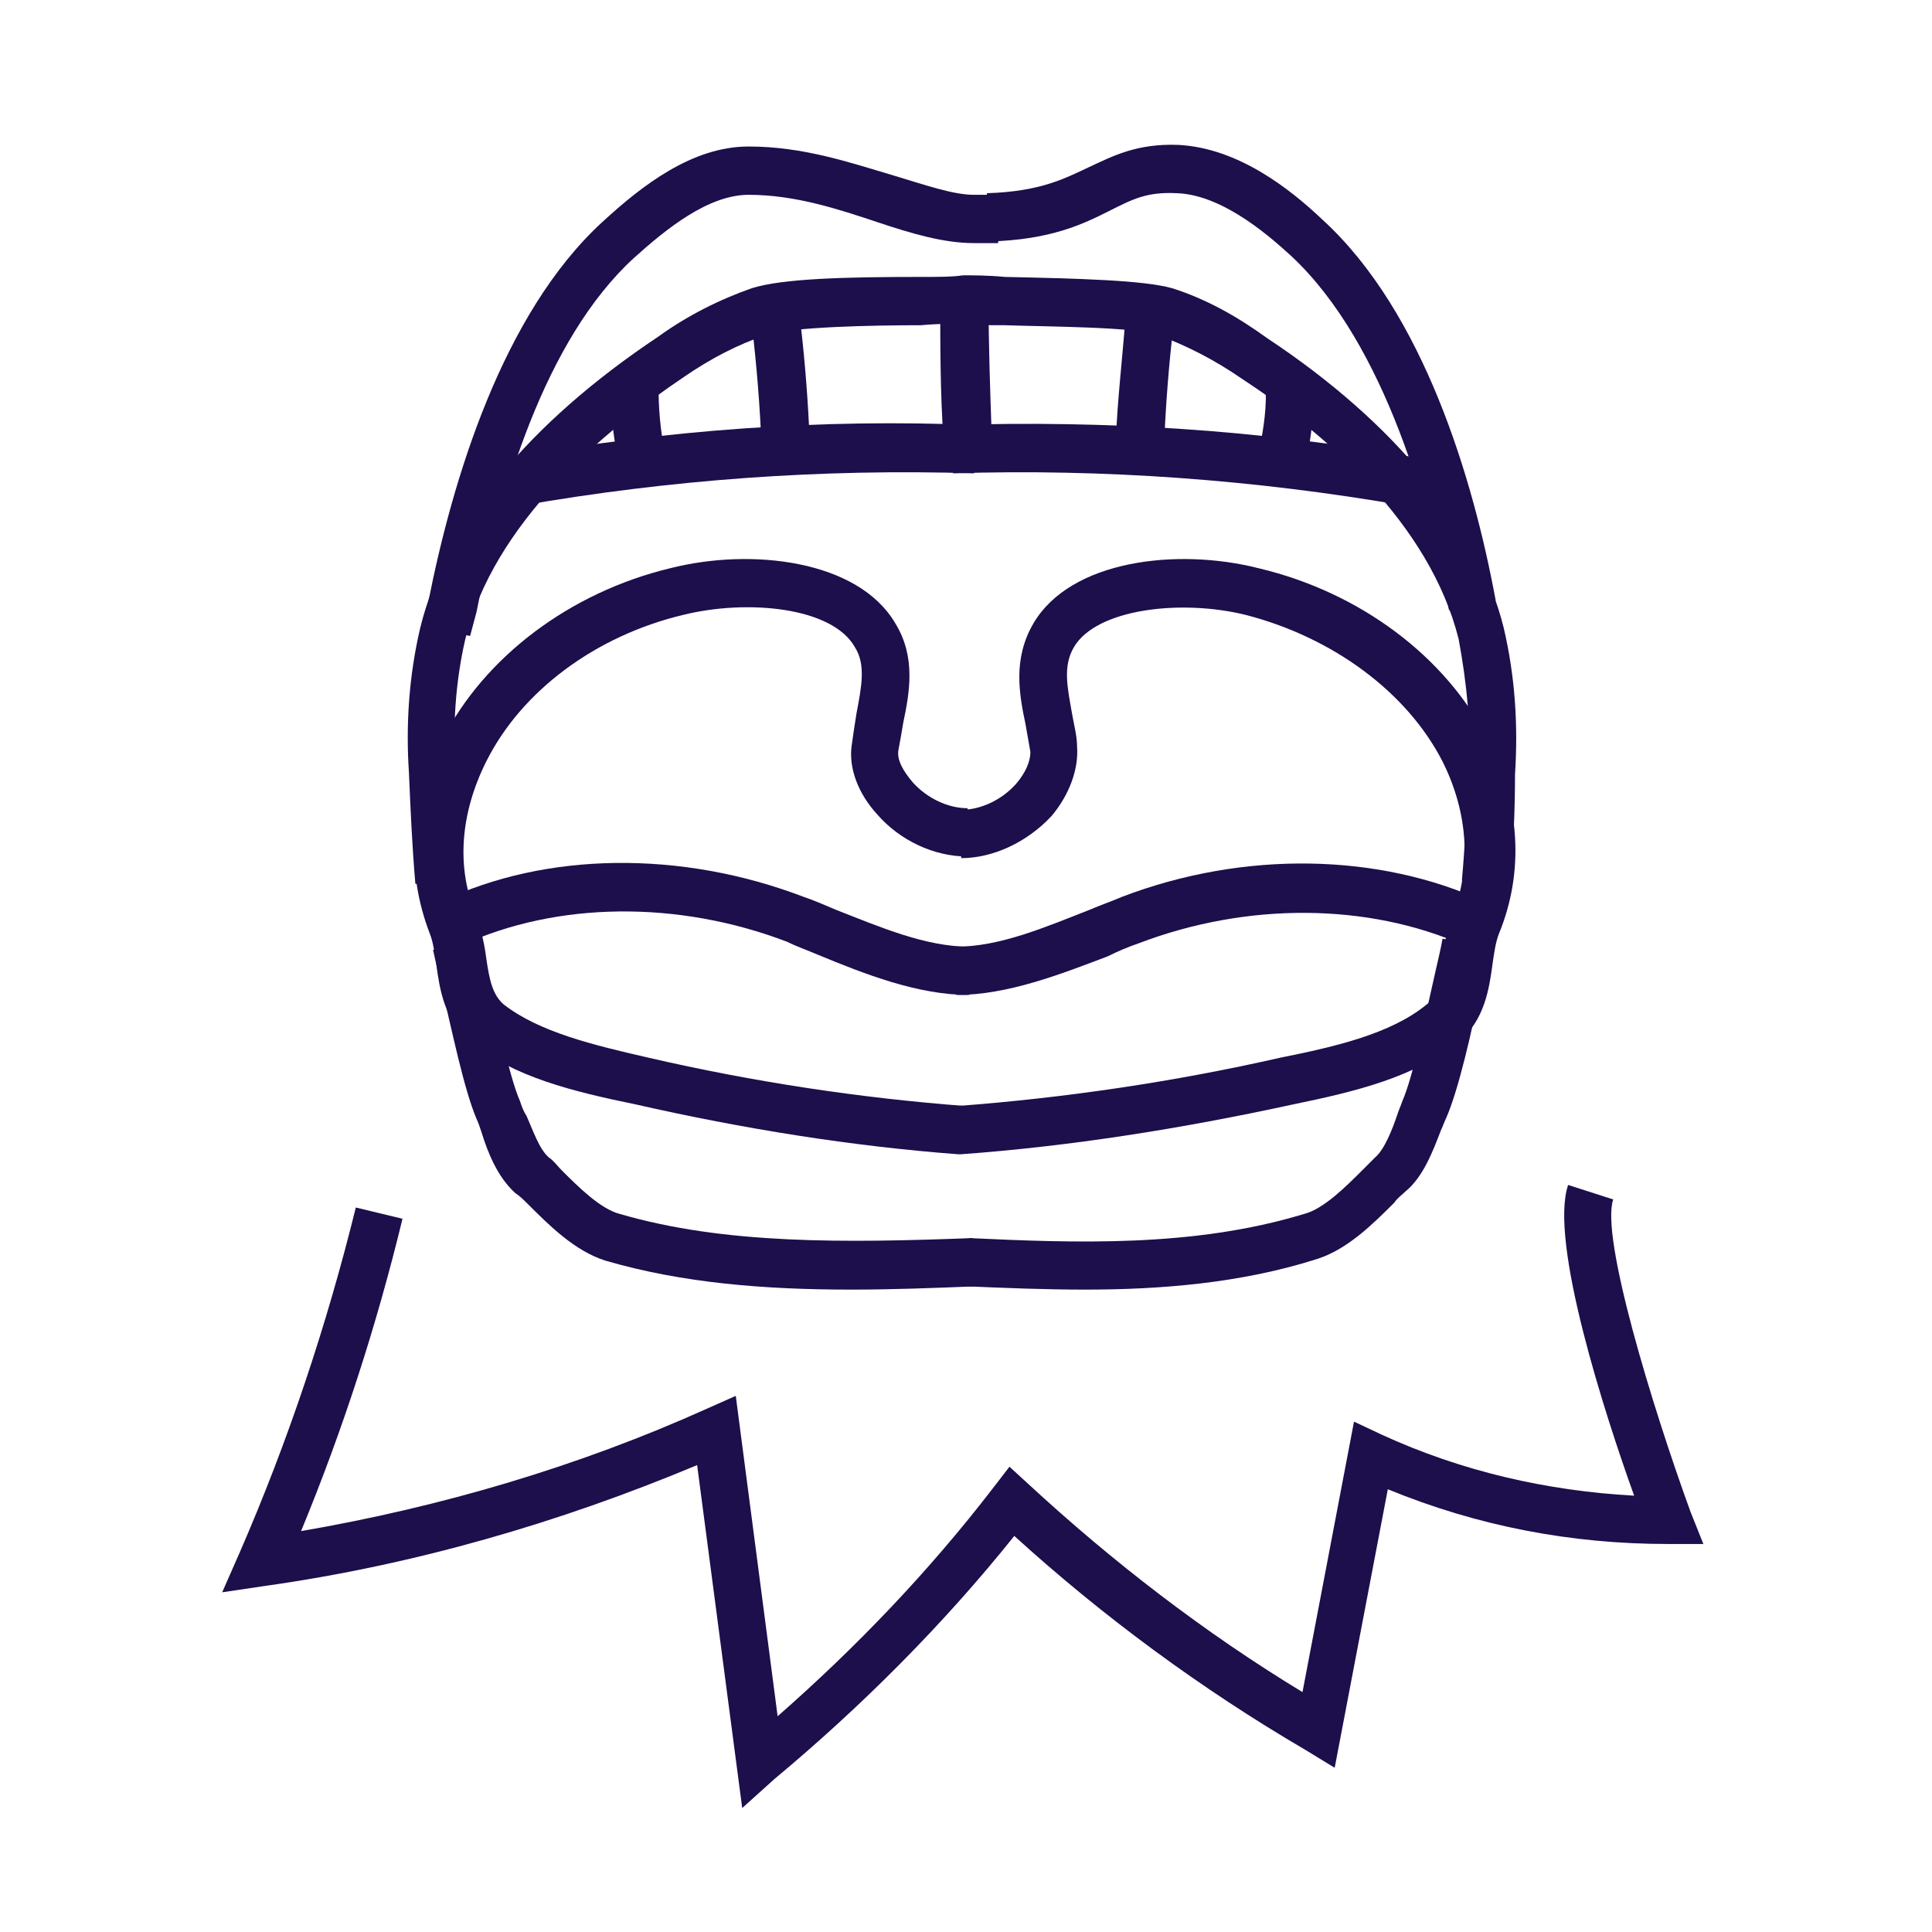
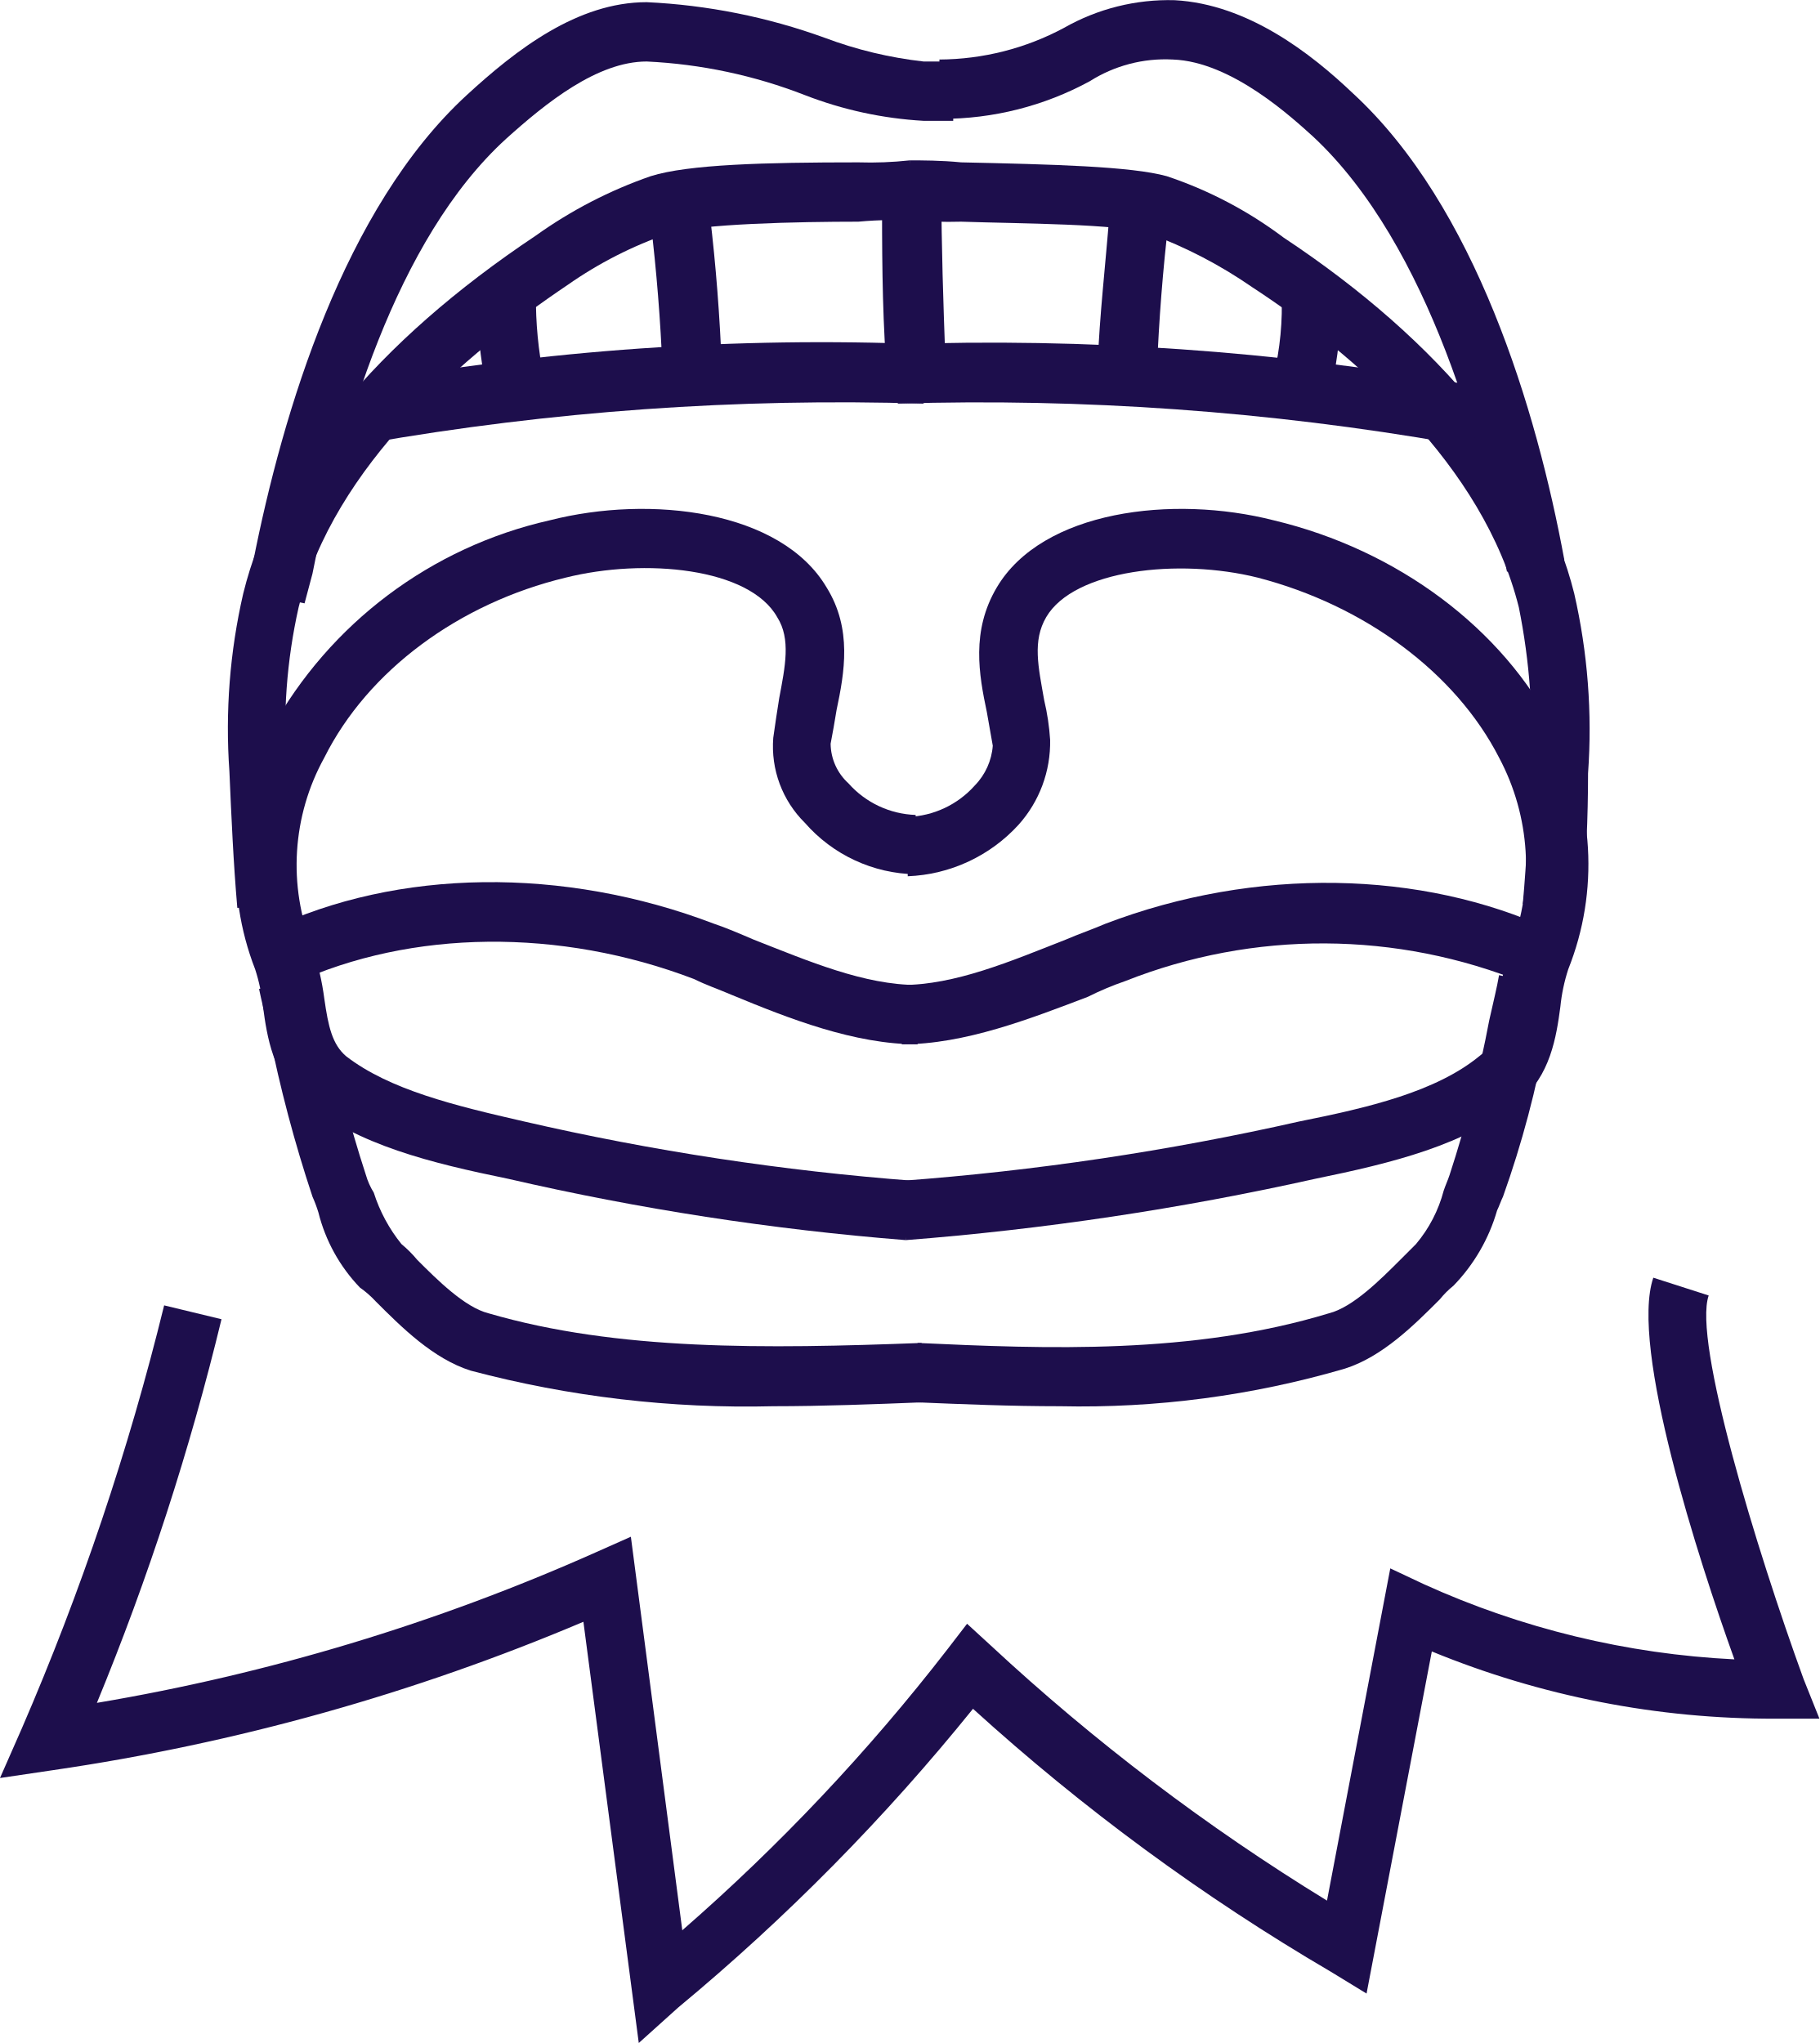
- <svg xmlns="http://www.w3.org/2000/svg" version="1.1" id="Layer_1" x="0px" y="0px" viewBox="0 0 120 120" style="enable-background:new 0 0 120 120;" xml:space="preserve">
-   <style type="text/css">
- 	.st0{fill:#1D0E4C;}
- </style>
-   <path class="st0" d="M60.2,61.8c-3.2,0-6.5-1.3-9.4-2.5c-0.7-0.3-1.3-0.5-1.9-0.8c-6.8-2.6-14.3-2.5-20.2,0.2l-1.3-2.7  c6.5-3.1,14.9-3.2,22.5-0.3c0.6,0.2,1.3,0.5,2,0.8c2.8,1.1,5.6,2.3,8.3,2.3L60.2,61.8z" />
-   <path class="st0" d="M59.6,71.7c-6.7-0.5-13.5-1.6-20.1-3.1c-3.9-0.8-7.6-1.7-10.3-3.9c-1.6-1.3-1.9-3.3-2.1-4.8  c-0.1-0.7-0.2-1.4-0.4-1.9c-1.5-3.9-1.3-8.1,0.8-12.1c2.6-5.1,7.9-9.1,14.1-10.6c5.1-1.3,11.7-0.5,14,3.4c1.3,2.1,0.9,4.3,0.5,6.2  c-0.1,0.6-0.2,1.2-0.3,1.7c-0.1,0.6,0.3,1.3,0.9,2c0.9,1,2.2,1.6,3.4,1.6v3c-2.1,0-4.2-1-5.6-2.6c-1.2-1.3-1.8-2.9-1.6-4.3  c0.1-0.7,0.2-1.4,0.3-2c0.3-1.6,0.6-3-0.1-4.1c-1.4-2.5-6.7-3-10.7-2c-5.4,1.3-10,4.7-12.2,9.1c-1.6,3.2-1.9,6.6-0.6,9.6  c0.3,0.9,0.5,1.8,0.6,2.6c0.2,1.4,0.4,2.3,1.1,2.9c2.2,1.7,5.5,2.5,9,3.3c6.5,1.5,13.1,2.5,19.7,3L59.6,71.7z" />
-   <path class="st0" d="M25.8,54.9c-0.2-2.3-0.3-4.6-0.4-6.9c-0.2-3,0-6,0.7-9c1.6-6.5,6.7-12.7,14.8-18.1c1.8-1.3,3.8-2.3,5.8-3  c1.9-0.6,5.8-0.7,10.5-0.7c1.1,0,2,0,2.6-0.1l0.1,3c-0.6,0-1.6,0-2.7,0.1c-3,0-8,0.1-9.6,0.6c-1.8,0.6-3.5,1.5-5.1,2.6  c-5.2,3.5-11.8,9.1-13.6,16.3c-0.6,2.6-0.8,5.4-0.6,8.2c0.1,2.3,0.2,4.5,0.4,6.8L25.8,54.9z" />
-   <path class="st0" d="M52.9,80.1c-5.4,0-10.5-0.4-15.3-1.8c-1.9-0.6-3.5-2.2-4.8-3.5c-0.3-0.3-0.5-0.5-0.8-0.7  c-1.1-1-1.7-2.5-2.1-3.8c-0.1-0.3-0.2-0.6-0.3-0.8c-0.8-1.9-1.5-5.4-2.2-8.3c-0.2-0.9-0.4-1.7-0.5-2.2l2.9-0.7  c0.1,0.6,0.3,1.4,0.5,2.3c0.6,2.6,1.3,6.2,2,7.8c0.1,0.3,0.2,0.6,0.4,0.9c0.4,0.9,0.8,2.1,1.4,2.6c0.3,0.2,0.5,0.5,0.8,0.8  c1,1,2.4,2.4,3.6,2.7c6.5,1.9,14,1.8,21.9,1.5l0.1,3C58,80,55.4,80.1,52.9,80.1z" />
-   <path class="st0" d="M29.2,39.5l-2.9-0.6l0.3-1.5c1.5-7.6,4.6-17.9,10.8-23.6c2.5-2.3,5.6-4.7,9.1-4.7c3.4,0,6.3,1,9,1.8  c2,0.6,3.7,1.2,5,1.2h1.5v3h-1.5c-1.9,0-3.9-0.6-6-1.3c-2.4-0.8-5.1-1.7-8-1.7c-2.5,0-5.1,2.1-7.1,3.9c-5.6,5.1-8.4,14.8-9.8,22  L29.2,39.5z" />
-   <path class="st0" d="M32.4,31.4l-0.5-3c9.4-1.7,19.1-2.4,28.7-2l-0.1,3C51,29.1,41.6,29.8,32.4,31.4z" />
-   <path class="st0" d="M58.6,27.3c-0.2-2.9-0.2-5.8-0.2-8.7h3c0,2.8,0.1,5.7,0.2,8.5L58.6,27.3z" />
-   <path class="st0" d="M47.3,27.7c-0.1-2.5-0.3-5-0.6-7.5l3-0.3c0.3,2.5,0.5,5.1,0.6,7.7L47.3,27.7z" />
-   <path class="st0" d="M38.4,28.7c-0.3-1.6-0.5-3.2-0.5-4.8l3,0c0,1.4,0.1,2.8,0.4,4.2L38.4,28.7z" />
-   <path class="st0" d="M59.4,61.8l0-3c2.7,0,5.5-1.2,8.3-2.3c0.7-0.3,1.3-0.5,2-0.8c7.6-2.9,16-2.7,22.5,0.3l-1.3,2.7  C85,56.1,77.5,56,70.7,58.6c-0.6,0.2-1.3,0.5-1.9,0.8C65.9,60.5,62.6,61.8,59.4,61.8z" />
-   <path class="st0" d="M59.6,71.7l-0.2-3c6.7-0.5,13.5-1.5,20.1-3c3.5-0.7,6.9-1.5,9.1-3.3c0.7-0.5,0.8-1.5,1-2.9  c0.1-0.9,0.3-1.8,0.6-2.6c1.2-3,1-6.4-0.6-9.6c-2.2-4.3-6.8-7.7-12.2-9.1c-4-1-9.3-0.4-10.7,2c-0.7,1.2-0.4,2.5-0.1,4.2  c0.1,0.6,0.3,1.3,0.3,2c0.1,1.4-0.5,3-1.6,4.3c-1.5,1.6-3.6,2.6-5.6,2.6v-3c1.2,0,2.5-0.6,3.4-1.6c0.6-0.7,0.9-1.4,0.9-2  c-0.1-0.6-0.2-1.1-0.3-1.7c-0.4-1.9-0.8-4.1,0.5-6.3c2.3-3.9,8.9-4.7,14-3.4c6.3,1.5,11.6,5.5,14.2,10.6c2,4,2.3,8.2,0.7,12.1  c-0.2,0.5-0.3,1.2-0.4,1.9c-0.2,1.5-0.5,3.5-2.1,4.8c-2.7,2.2-6.4,3.1-10.3,3.9C73.4,70.1,66.5,71.2,59.6,71.7z" />
-   <path class="st0" d="M93.8,54.9l-3-0.2c0.2-2.2,0.3-4.5,0.4-6.7c0.2-2.8-0.1-5.6-0.6-8.3c-1.8-7.2-8.3-12.8-13.5-16.2  c-1.6-1.1-3.3-2-5.2-2.7c-1.5-0.5-6.5-0.5-9.5-0.6c-1.1,0-2.1,0-2.7-0.1l0.1-3c0.6,0,1.6,0,2.6,0.1c4.6,0.1,8.6,0.2,10.4,0.7  c2.2,0.7,4.1,1.8,5.9,3.1c8,5.3,13.1,11.6,14.7,18c0.7,3,0.9,6,0.7,9.1C94.1,50.3,94,52.6,93.8,54.9z" />
-   <path class="st0" d="M67.4,80.1c-2.5,0-4.9-0.1-7.3-0.2l0.1-3c6.5,0.3,13.9,0.6,20.8-1.5c1.2-0.3,2.6-1.7,3.6-2.7  c0.3-0.3,0.6-0.6,0.8-0.8c0.6-0.5,1.1-1.8,1.4-2.7c0.1-0.3,0.2-0.5,0.3-0.8c0.7-1.6,1.4-5.2,2-7.8c0.2-0.9,0.4-1.7,0.5-2.3l2.9,0.7  c-0.1,0.6-0.3,1.3-0.5,2.2c-0.6,2.9-1.4,6.5-2.2,8.3c-0.1,0.2-0.2,0.5-0.3,0.7c-0.5,1.3-1.1,2.9-2.2,3.8c-0.2,0.2-0.5,0.4-0.7,0.7  c-1.3,1.3-2.9,2.9-4.8,3.5C77.1,79.7,72.1,80.1,67.4,80.1z" />
-   <path class="st0" d="M90,37.9c-1.1-5.9-3.9-16.5-9.8-22c-1-0.9-4.1-3.8-7.1-3.9c-1.9-0.1-2.8,0.4-4.2,1.1c-1.6,0.8-3.6,1.8-7.5,1.9  l-0.1-3c3.3-0.1,4.8-0.9,6.3-1.6c1.5-0.7,3-1.5,5.6-1.4c3.7,0.2,6.9,2.7,9,4.7c6.2,5.7,9.3,16,10.7,23.6L90,37.9z" />
-   <path class="st0" d="M87.2,31.4c-9.2-1.6-18.7-2.3-28-2l-0.1-3c9.6-0.3,19.2,0.3,28.7,2L87.2,31.4z" />
-   <path class="st0" d="M72.3,27.7l-3-0.2c0.1-2.6,0.4-5.1,0.6-7.7l3,0.3C72.6,22.6,72.4,25.2,72.3,27.7z" />
-   <path class="st0" d="M81.1,28.7L78.2,28c0.3-1.4,0.5-2.8,0.4-4.2l3,0C81.6,25.4,81.5,27.1,81.1,28.7z" />
-   <path class="st0" d="M46.1,112.3l-2.8-21.3c-8.6,3.6-17.6,6.2-26.8,7.5l-2.7,0.4l1.1-2.5c3-6.9,5.4-14.1,7.2-21.4l2.9,0.7  c-1.6,6.6-3.7,13.1-6.3,19.4c8.7-1.5,17.2-4,25.2-7.6l1.8-0.8l2.6,19.9c4.9-4.3,9.4-9,13.4-14.2l1-1.3l1.2,1.1  c5.2,4.8,10.9,9.2,17,12.9l3.2-16.8l1.7,0.8c5,2.3,10.3,3.5,15.7,3.8c-1.8-5-5.3-15.8-4.1-19.3l2.8,0.9c-0.8,2.3,2.4,12.8,4.8,19.4  l0.8,2l-2.2,0c-6,0-11.8-1.1-17.4-3.4l-3.3,17.3l-1.8-1.1c-6.5-3.8-12.6-8.3-18.1-13.3c-4.4,5.5-9.5,10.6-14.9,15.1L46.1,112.3z" />
+ <svg xmlns="http://www.w3.org/2000/svg" id="Layer_1" data-name="Layer 1" viewBox="0 0 92 103.31">
+   <path d="M60.2,61.8c-3.2,0-6.5-1.3-9.4-2.5-.7-.3-1.3-.5-1.9-.8-6.8-2.6-14.3-2.5-20.2.2L27.4,56c6.5-3.1,14.9-3.2,22.5-.3.6.2,1.3.5,2,.8,2.8,1.1,5.6,2.3,8.3,2.3Z" transform="translate(-13.8 -8.99)" fill="#1d0e4c" />
+   <path d="M59.6,71.7a137.57,137.57,0,0,1-20.1-3.1c-3.9-.8-7.6-1.7-10.3-3.9-1.6-1.3-1.9-3.3-2.1-4.8a9,9,0,0,0-.4-1.9,14.34,14.34,0,0,1,.8-12.1A21.5,21.5,0,0,1,41.6,35.3c5.1-1.3,11.7-.5,14,3.4,1.3,2.1.9,4.3.5,6.2-.1.6-.2,1.2-.3,1.7a2.75,2.75,0,0,0,.9,2,4.75,4.75,0,0,0,3.4,1.6v3a7.6,7.6,0,0,1-5.6-2.6,5.44,5.44,0,0,1-1.6-4.3c.1-.7.2-1.4.3-2,.3-1.6.6-3-.1-4.1-1.4-2.5-6.7-3-10.7-2-5.4,1.3-10,4.7-12.2,9.1a11.23,11.23,0,0,0-.6,9.6,13.78,13.78,0,0,1,.6,2.6c.2,1.4.4,2.3,1.1,2.9,2.2,1.7,5.5,2.5,9,3.3a132.07,132.07,0,0,0,19.7,3Z" transform="translate(-13.8 -8.99)" fill="#1d0e4c" />
+   <path d="M25.8,54.9c-.2-2.3-.3-4.6-.4-6.9a30.44,30.44,0,0,1,.7-9c1.6-6.5,6.7-12.7,14.8-18.1a22.86,22.86,0,0,1,5.8-3c1.9-.6,5.8-.7,10.5-.7a18.58,18.58,0,0,0,2.6-.1l.1,3c-.6,0-1.6,0-2.7.1-3,0-8,.1-9.6.6a20.47,20.47,0,0,0-5.1,2.6c-5.2,3.5-11.8,9.1-13.6,16.3a27.88,27.88,0,0,0-.6,8.2c.1,2.3.2,4.5.4,6.8Z" transform="translate(-13.8 -8.99)" fill="#1d0e4c" />
+   <path d="M52.9,80.1a54.42,54.42,0,0,1-15.3-1.8c-1.9-.6-3.5-2.2-4.8-3.5a5,5,0,0,0-.8-.7,8.43,8.43,0,0,1-2.1-3.8,6.89,6.89,0,0,0-.3-.8,69.24,69.24,0,0,1-2.2-8.3c-.2-.9-.4-1.7-.5-2.2l2.9-.7c.1.6.3,1.4.5,2.3a62.19,62.19,0,0,0,2,7.8,3.55,3.55,0,0,0,.4.9,8,8,0,0,0,1.4,2.6,6,6,0,0,1,.8.8c1,1,2.4,2.4,3.6,2.7,6.5,1.9,14,1.8,21.9,1.5l.1,3C58,80,55.4,80.1,52.9,80.1Z" transform="translate(-13.8 -8.99)" fill="#1d0e4c" />
+   <path d="M29.2,39.5l-2.9-.6.3-1.5c1.5-7.6,4.6-17.9,10.8-23.6,2.5-2.3,5.6-4.7,9.1-4.7a30.58,30.58,0,0,1,9,1.8,20.76,20.76,0,0,0,5,1.2H62v3H60.5a19.66,19.66,0,0,1-6-1.3,25.3,25.3,0,0,0-8-1.7c-2.5,0-5.1,2.1-7.1,3.9-5.6,5.1-8.4,14.8-9.8,22Z" transform="translate(-13.8 -8.99)" fill="#1d0e4c" />
+   <path d="M32.4,31.4l-.5-3a131.22,131.22,0,0,1,28.7-2l-.1,3A138.39,138.39,0,0,0,32.4,31.4Z" transform="translate(-13.8 -8.99)" fill="#1d0e4c" />
+   <path d="M58.6,27.3c-.2-2.9-.2-5.8-.2-8.7h3c0,2.8.1,5.7.2,8.5Z" transform="translate(-13.8 -8.99)" fill="#1d0e4c" />
+   <path d="M47.3,27.7q-.15-3.75-.6-7.5l3-.3c.3,2.5.5,5.1.6,7.7Z" transform="translate(-13.8 -8.99)" fill="#1d0e4c" />
+   <path d="M38.4,28.7a26.07,26.07,0,0,1-.5-4.8h3a19.92,19.92,0,0,0,.4,4.2Z" transform="translate(-13.8 -8.99)" fill="#1d0e4c" />
+   <path d="M59.4,61.8v-3c2.7,0,5.5-1.2,8.3-2.3.7-.3,1.3-.5,2-.8,7.6-2.9,16-2.7,22.5.3l-1.3,2.7a27.09,27.09,0,0,0-20.2-.1,15.39,15.39,0,0,0-1.9.8C65.9,60.5,62.6,61.8,59.4,61.8Z" transform="translate(-13.8 -8.99)" fill="#1d0e4c" />
+   <path d="M59.6,71.7l-.2-3a137.34,137.34,0,0,0,20.1-3c3.5-.7,6.9-1.5,9.1-3.3.7-.5.8-1.5,1-2.9a11,11,0,0,1,.6-2.6,11.6,11.6,0,0,0-.6-9.6c-2.2-4.3-6.8-7.7-12.2-9.1-4-1-9.3-.4-10.7,2-.7,1.2-.4,2.5-.1,4.2a12,12,0,0,1,.3,2,6.25,6.25,0,0,1-1.6,4.3,8,8,0,0,1-5.6,2.6v-3a4.75,4.75,0,0,0,3.4-1.6,3.22,3.22,0,0,0,.9-2c-.1-.6-.2-1.1-.3-1.7-.4-1.9-.8-4.1.5-6.3,2.3-3.9,8.9-4.7,14-3.4,6.3,1.5,11.6,5.5,14.2,10.6A14.31,14.31,0,0,1,93.1,58a9,9,0,0,0-.4,1.9c-.2,1.5-.5,3.5-2.1,4.8-2.7,2.2-6.4,3.1-10.3,3.9A147.84,147.84,0,0,1,59.6,71.7Z" transform="translate(-13.8 -8.99)" fill="#1d0e4c" />
+   <path d="M93.8,54.9l-3-.2c.2-2.2.3-4.5.4-6.7a32.86,32.86,0,0,0-.6-8.3c-1.8-7.2-8.3-12.8-13.5-16.2a23.29,23.29,0,0,0-5.2-2.7c-1.5-.5-6.5-.5-9.5-.6a20.18,20.18,0,0,1-2.7-.1l.1-3c.6,0,1.6,0,2.6.1,4.6.1,8.6.2,10.4.7A20.78,20.78,0,0,1,78.7,21c8,5.3,13.1,11.6,14.7,18a30.85,30.85,0,0,1,.7,9.1C94.1,50.3,94,52.6,93.8,54.9Z" transform="translate(-13.8 -8.99)" fill="#1d0e4c" />
+   <path d="M67.4,80.1c-2.5,0-4.9-.1-7.3-.2l.1-3c6.5.3,13.9.6,20.8-1.5,1.2-.3,2.6-1.7,3.6-2.7l.8-.8a6.91,6.91,0,0,0,1.4-2.7c.1-.3.2-.5.3-.8a62.19,62.19,0,0,0,2-7.8c.2-.9.4-1.7.5-2.3l2.9.7c-.1.6-.3,1.3-.5,2.2a51.41,51.41,0,0,1-2.2,8.3c-.1.2-.2.5-.3.7A9.06,9.06,0,0,1,87.3,74a4.62,4.62,0,0,0-.7.7c-1.3,1.3-2.9,2.9-4.8,3.5A47.56,47.56,0,0,1,67.4,80.1Z" transform="translate(-13.8 -8.99)" fill="#1d0e4c" />
+   <path d="M90,37.9c-1.1-5.9-3.9-16.5-9.8-22-1-.9-4.1-3.8-7.1-3.9a7.13,7.13,0,0,0-4.2,1.1A15.66,15.66,0,0,1,61.4,15l-.1-3a13.48,13.48,0,0,0,6.3-1.6A10.71,10.71,0,0,1,73.2,9c3.7.2,6.9,2.7,9,4.7,6.2,5.7,9.3,16,10.7,23.6Z" transform="translate(-13.8 -8.99)" fill="#1d0e4c" />
+   <path d="M87.2,31.4a138.44,138.44,0,0,0-28-2l-.1-3a138.18,138.18,0,0,1,28.7,2Z" transform="translate(-13.8 -8.99)" fill="#1d0e4c" />
+   <path d="M72.3,27.7l-3-.2c.1-2.6.4-5.1.6-7.7l3,.3C72.6,22.6,72.4,25.2,72.3,27.7Z" transform="translate(-13.8 -8.99)" fill="#1d0e4c" />
+   <path d="M81.1,28.7,78.2,28a15,15,0,0,0,.4-4.2h3A20.4,20.4,0,0,1,81.1,28.7Z" transform="translate(-13.8 -8.99)" fill="#1d0e4c" />
+   <path d="M46.1,112.3,43.3,91a109.07,109.07,0,0,1-26.8,7.5l-2.7.4,1.1-2.5A134.58,134.58,0,0,0,22.1,75l2.9.7a133.06,133.06,0,0,1-6.3,19.4,104.78,104.78,0,0,0,25.2-7.6l1.8-.8,2.6,19.9A100.11,100.11,0,0,0,61.7,92.4l1-1.3,1.2,1.1a107.15,107.15,0,0,0,17,12.9l3.2-16.8,1.7.8a43.06,43.06,0,0,0,15.7,3.8c-1.8-5-5.3-15.8-4.1-19.3l2.8.9c-.8,2.3,2.4,12.8,4.8,19.4l.8,2h-2.2a45.33,45.33,0,0,1-17.4-3.4l-3.3,17.3-1.8-1.1A108.15,108.15,0,0,1,63,95.4a106.34,106.34,0,0,1-14.9,15.1Z" transform="translate(-13.8 -8.99)" fill="#1d0e4c" />
</svg>
